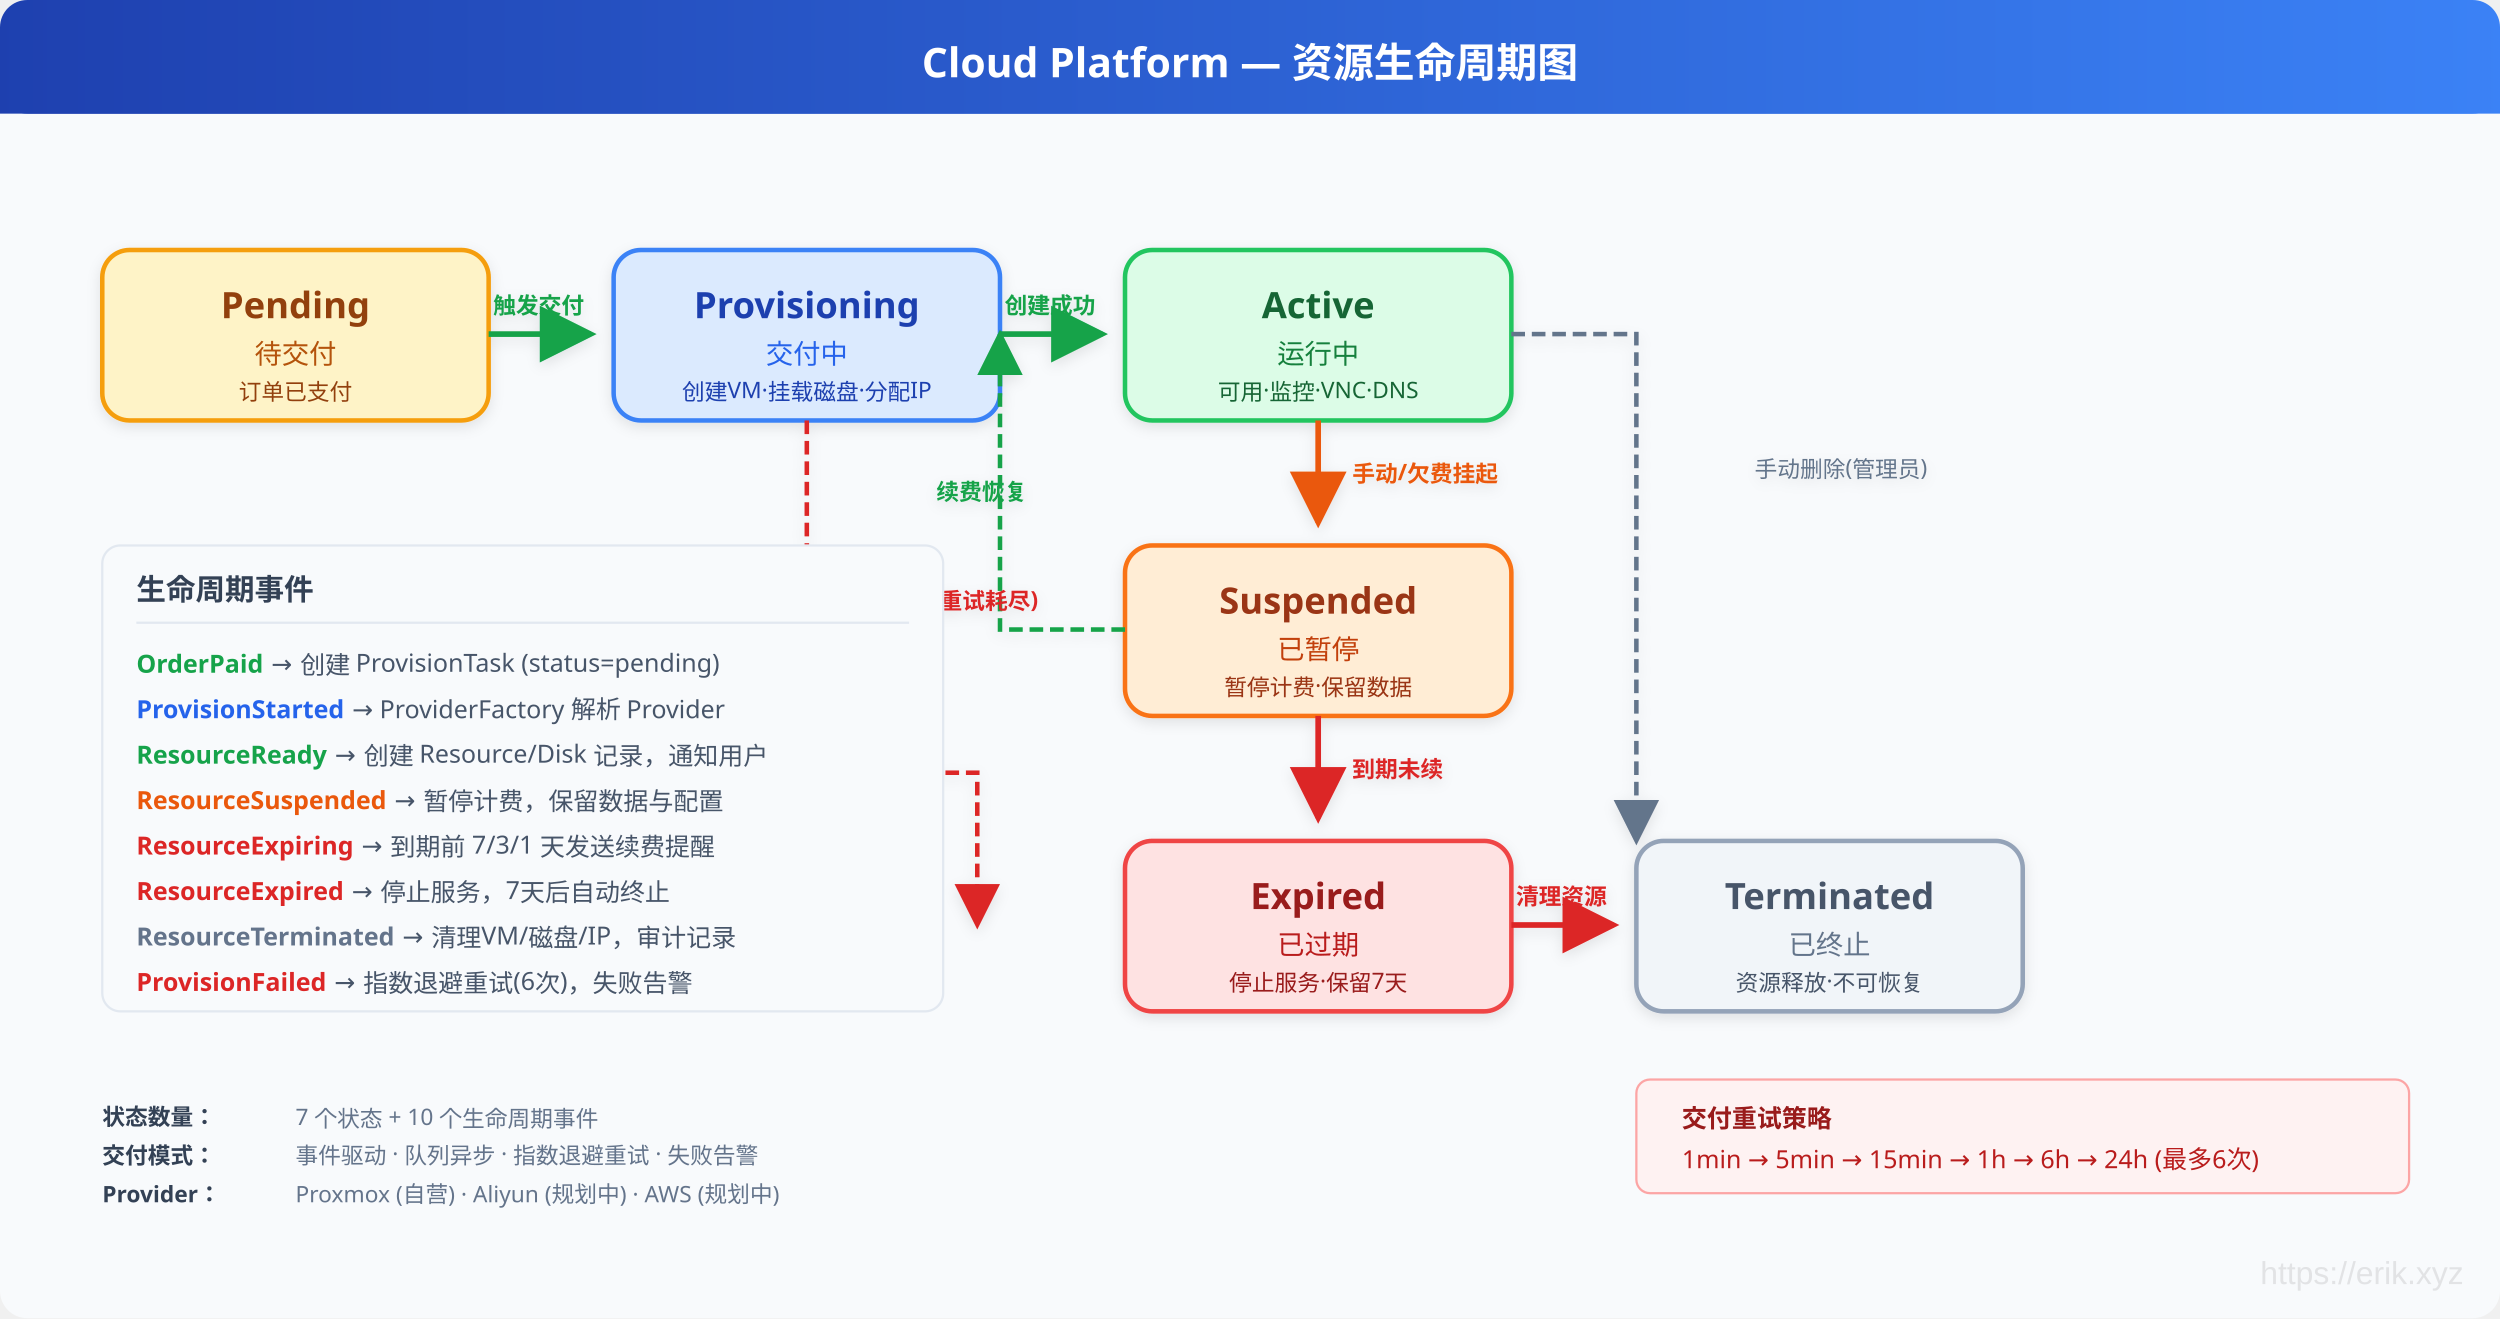
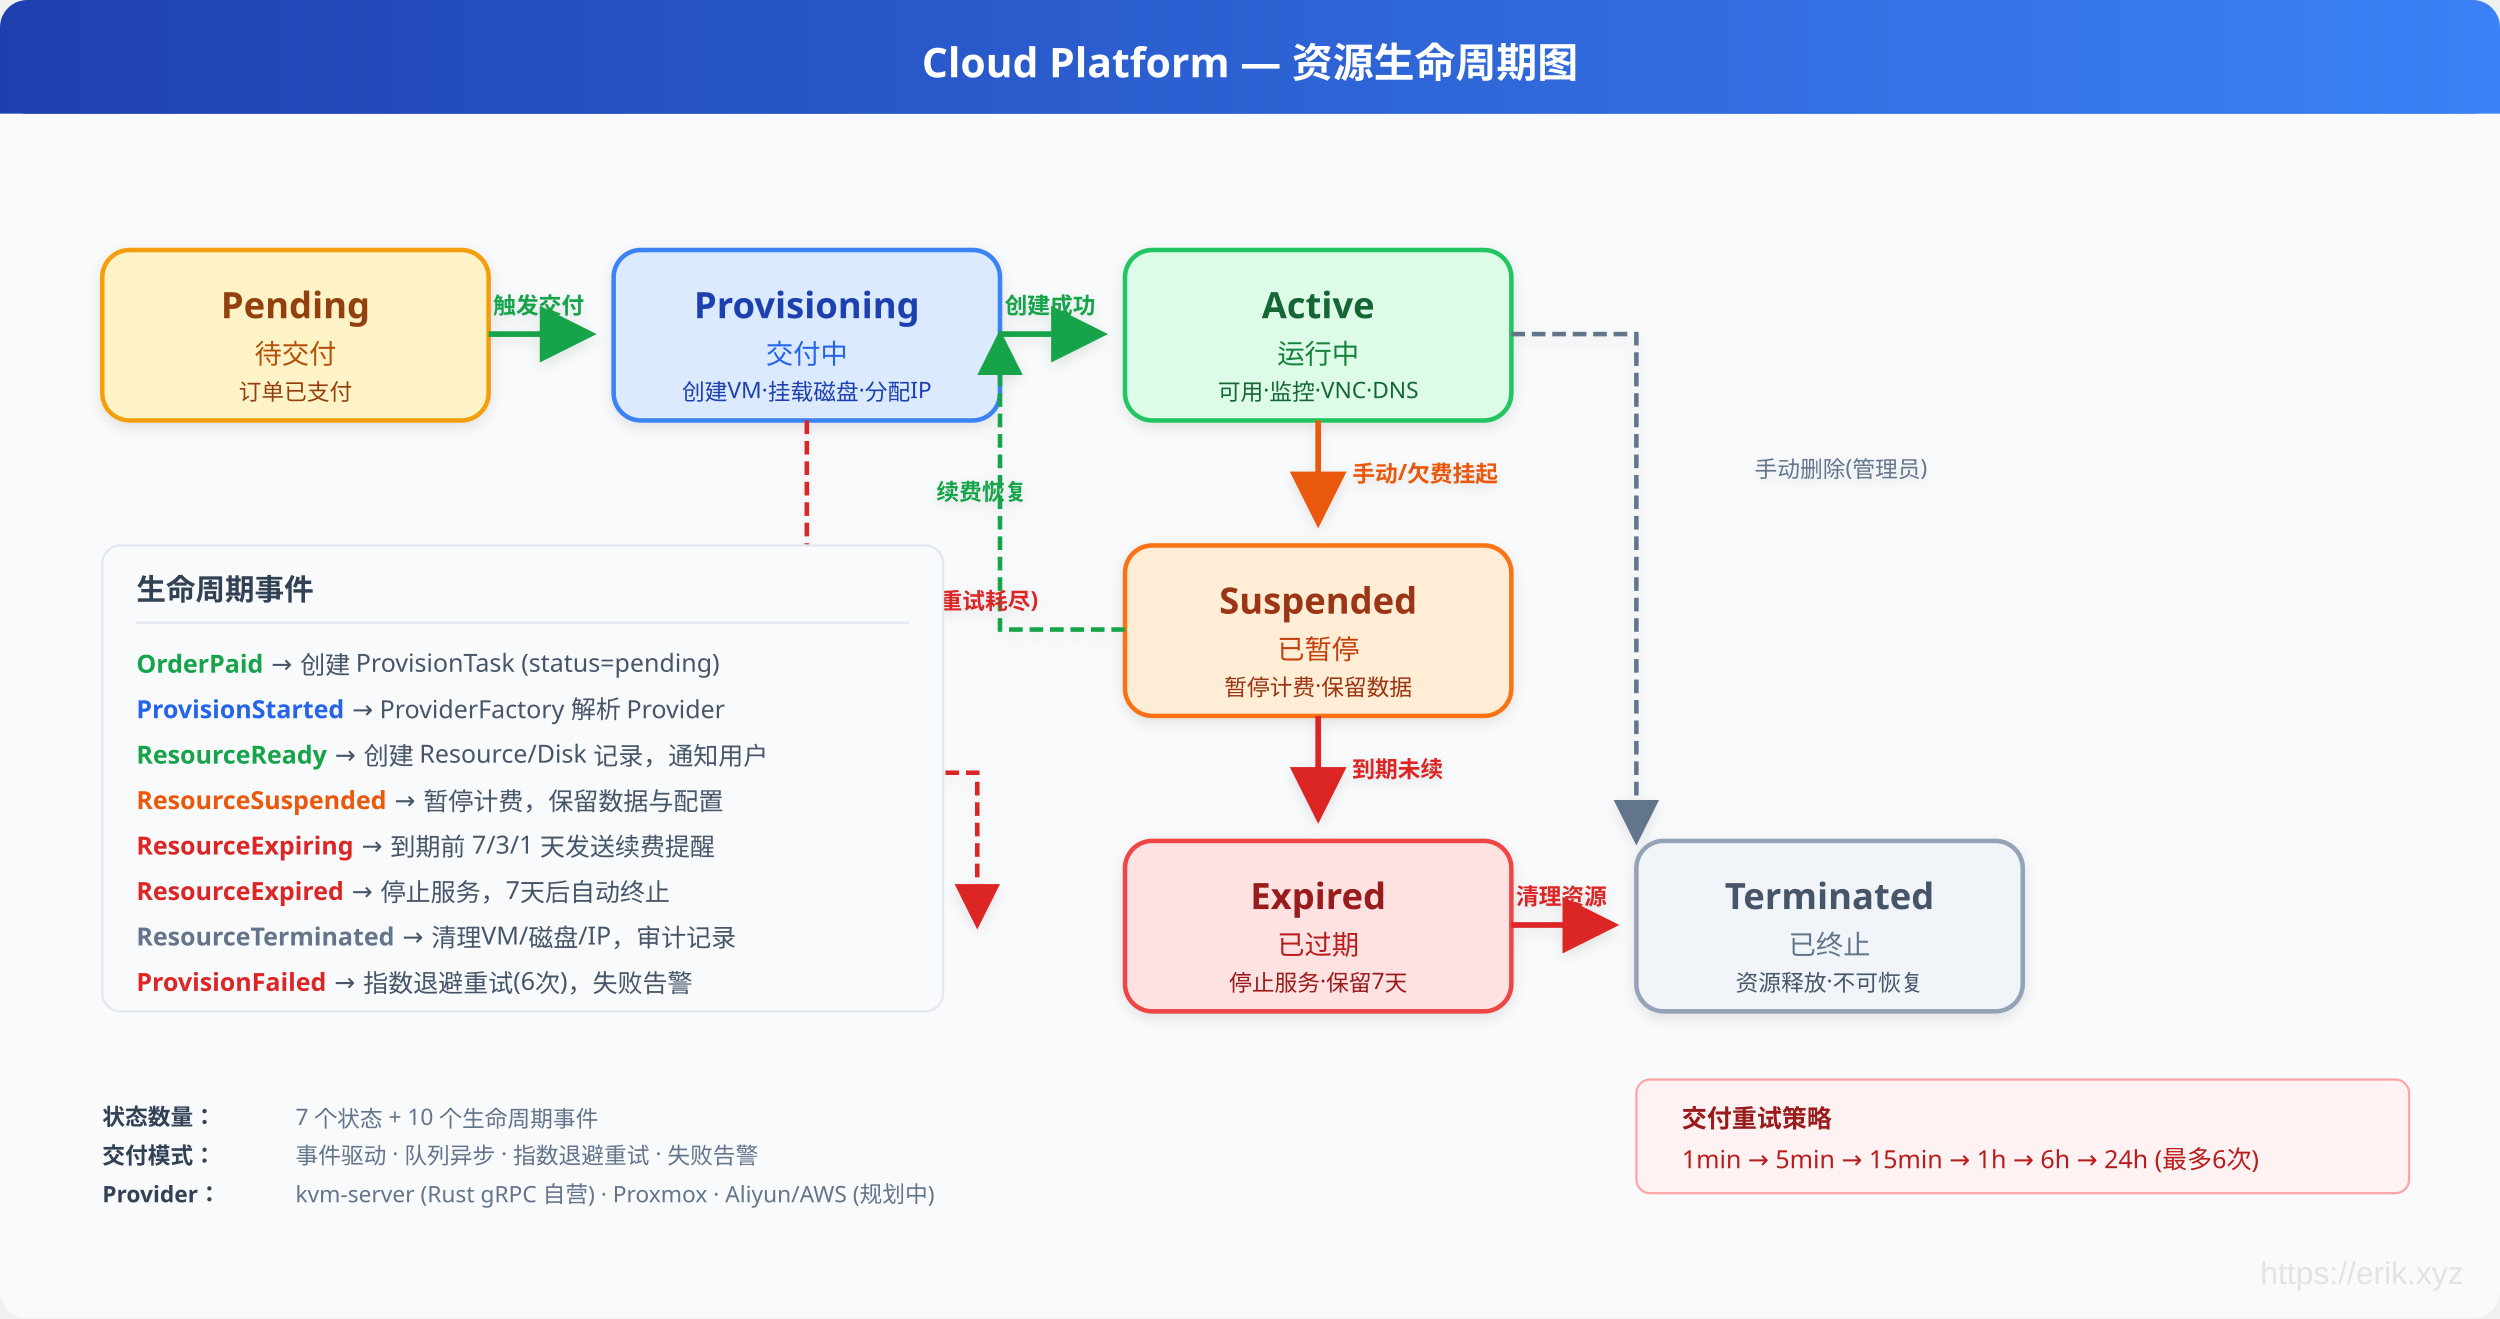
<svg xmlns="http://www.w3.org/2000/svg" viewBox="0 0 1100 580" font-family="'Microsoft YaHei','PingFang SC','Noto Sans SC',sans-serif">
  <defs>
    <linearGradient id="hdr" x1="0" y1="0" x2="1" y2="0">
      <stop offset="0%" stop-color="#1e40af" />
      <stop offset="100%" stop-color="#3b82f6" />
    </linearGradient>
    <filter id="sh">
      <feDropShadow dx="0" dy="2" stdDeviation="3" flood-opacity="0.1" />
    </filter>
    <marker id="arrGr" markerWidth="10" markerHeight="10" refX="9" refY="5" orient="auto">
      <path d="M0,0 L10,5 L0,10 Z" fill="#16a34a" />
    </marker>
    <marker id="arrRed" markerWidth="10" markerHeight="10" refX="9" refY="5" orient="auto">
      <path d="M0,0 L10,5 L0,10 Z" fill="#dc2626" />
    </marker>
    <marker id="arrOr" markerWidth="10" markerHeight="10" refX="9" refY="5" orient="auto">
      <path d="M0,0 L10,5 L0,10 Z" fill="#ea580c" />
    </marker>
    <marker id="arrGy" markerWidth="10" markerHeight="10" refX="9" refY="5" orient="auto">
      <path d="M0,0 L10,5 L0,10 Z" fill="#64748b" />
    </marker>
  </defs>
  <rect width="1100" height="580" fill="#f8fafc" rx="12" />
  <rect x="0" y="0" width="1100" height="50" fill="url(#hdr)" rx="12" />
  <rect x="0" y="12" width="1100" height="38" fill="url(#hdr)" />
  <text x="550" y="34" text-anchor="middle" fill="#fff" font-size="18" font-weight="bold">Cloud Platform — 资源生命周期图</text>
  <g filter="url(#sh)">
    <rect x="45" y="110" width="170" height="75" rx="12" fill="#fef3c7" stroke="#f59e0b" stroke-width="2" />
    <text x="130" y="140" text-anchor="middle" fill="#92400e" font-size="16" font-weight="bold">Pending</text>
    <text x="130" y="160" text-anchor="middle" fill="#b45309" font-size="12">待交付</text>
    <text x="130" y="176" text-anchor="middle" fill="#92400e" font-size="10">订单已支付</text>
    <path d="M215,147 L260,147" stroke="#16a34a" stroke-width="2.5" marker-end="url(#arrGr)" />
    <text x="237" y="138" text-anchor="middle" fill="#16a34a" font-size="10" font-weight="bold">触发交付</text>
    <rect x="270" y="110" width="170" height="75" rx="12" fill="#dbeafe" stroke="#3b82f6" stroke-width="2" />
    <text x="355" y="140" text-anchor="middle" fill="#1e40af" font-size="16" font-weight="bold">Provisioning</text>
    <text x="355" y="160" text-anchor="middle" fill="#2563eb" font-size="12">交付中</text>
    <text x="355" y="176" text-anchor="middle" fill="#1e40af" font-size="10">创建VM·挂载磁盘·分配IP</text>
    <path d="M440,147 L485,147" stroke="#16a34a" stroke-width="2.5" marker-end="url(#arrGr)" />
    <text x="462" y="138" text-anchor="middle" fill="#16a34a" font-size="10" font-weight="bold">创建成功</text>
    <rect x="495" y="110" width="170" height="75" rx="12" fill="#dcfce7" stroke="#22c55e" stroke-width="2" />
    <text x="580" y="140" text-anchor="middle" fill="#166534" font-size="16" font-weight="bold">Active</text>
    <text x="580" y="160" text-anchor="middle" fill="#15803d" font-size="12">运行中</text>
    <text x="580" y="176" text-anchor="middle" fill="#166534" font-size="10">可用·监控·VNC·DNS</text>
    <path d="M580,185 L580,230" stroke="#ea580c" stroke-width="2.5" marker-end="url(#arrOr)" />
    <text x="595" y="212" fill="#ea580c" font-size="10" font-weight="bold">手动/欠费挂起</text>
    <rect x="495" y="240" width="170" height="75" rx="12" fill="#ffedd5" stroke="#f97316" stroke-width="2" />
    <text x="580" y="270" text-anchor="middle" fill="#9a3412" font-size="16" font-weight="bold">Suspended</text>
    <text x="580" y="290" text-anchor="middle" fill="#c2410c" font-size="12">已暂停</text>
    <text x="580" y="306" text-anchor="middle" fill="#9a3412" font-size="10">暂停计费·保留数据</text>
    <path d="M495,277 L440,277 L440,147" stroke="#16a34a" stroke-width="2" stroke-dasharray="6,3" fill="none" marker-end="url(#arrGr)" />
    <text x="432" y="220" text-anchor="middle" fill="#16a34a" font-size="10" font-weight="bold">续费恢复</text>
    <path d="M580,315 L580,360" stroke="#dc2626" stroke-width="2.5" marker-end="url(#arrRed)" />
    <text x="595" y="342" fill="#dc2626" font-size="10" font-weight="bold">到期未续</text>
    <rect x="495" y="370" width="170" height="75" rx="12" fill="#fee2e2" stroke="#ef4444" stroke-width="2" />
    <text x="580" y="400" text-anchor="middle" fill="#991b1b" font-size="16" font-weight="bold">Expired</text>
    <text x="580" y="420" text-anchor="middle" fill="#b91c1c" font-size="12">已过期</text>
    <text x="580" y="436" text-anchor="middle" fill="#991b1b" font-size="10">停止服务·保留7天</text>
    <path d="M665,407 L710,407" stroke="#dc2626" stroke-width="2.5" marker-end="url(#arrRed)" />
    <text x="687" y="398" text-anchor="middle" fill="#dc2626" font-size="10" font-weight="bold">清理资源</text>
    <rect x="720" y="370" width="170" height="75" rx="12" fill="#f1f5f9" stroke="#94a3b8" stroke-width="2" />
    <text x="805" y="400" text-anchor="middle" fill="#475569" font-size="16" font-weight="bold">Terminated</text>
    <text x="805" y="420" text-anchor="middle" fill="#64748b" font-size="12">已终止</text>
    <text x="805" y="436" text-anchor="middle" fill="#475569" font-size="10">资源释放·不可恢复</text>
    <path d="M355,185 L355,340 L430,340 L430,407" stroke="#dc2626" stroke-width="2" stroke-dasharray="6,3" fill="none" marker-end="url(#arrRed)" />
    <text x="370" y="268" fill="#dc2626" font-size="10" font-weight="bold">交付失败(重试耗尽)</text>
    <path d="M665,147 L720,147 L720,370" stroke="#64748b" stroke-width="2" stroke-dasharray="6,3" fill="none" marker-end="url(#arrGy)" />
    <text x="810" y="210" text-anchor="middle" fill="#64748b" font-size="10">手动删除(管理员)</text>
  </g>
  <g>
    <rect x="45" y="240" width="370" height="205" rx="8" fill="#f8fafc" stroke="#e2e8f0" stroke-width="1" />
    <text x="60" y="264" fill="#334155" font-size="13" font-weight="bold">生命周期事件</text>
    <line x1="60" y1="274" x2="400" y2="274" stroke="#e2e8f0" />
    <g font-size="11" fill="#475569">
      <text x="60" y="296">
        <tspan fill="#16a34a" font-weight="bold">OrderPaid</tspan> → 创建 ProvisionTask (status=pending)</text>
      <text x="60" y="316">
        <tspan fill="#2563eb" font-weight="bold">ProvisionStarted</tspan> → ProviderFactory 解析 Provider</text>
      <text x="60" y="336">
        <tspan fill="#16a34a" font-weight="bold">ResourceReady</tspan> → 创建 Resource/Disk 记录，通知用户</text>
      <text x="60" y="356">
        <tspan fill="#ea580c" font-weight="bold">ResourceSuspended</tspan> → 暂停计费，保留数据与配置</text>
      <text x="60" y="376">
        <tspan fill="#dc2626" font-weight="bold">ResourceExpiring</tspan> → 到期前 7/3/1 天发送续费提醒</text>
      <text x="60" y="396">
        <tspan fill="#dc2626" font-weight="bold">ResourceExpired</tspan> → 停止服务，7天后自动终止</text>
      <text x="60" y="416">
        <tspan fill="#64748b" font-weight="bold">ResourceTerminated</tspan> → 清理VM/磁盘/IP，审计记录</text>
      <text x="60" y="436">
        <tspan fill="#dc2626" font-weight="bold">ProvisionFailed</tspan> → 指数退避重试(6次)，失败告警</text>
    </g>
  </g>
  <rect x="720" y="475" width="340" height="50" rx="6" fill="#fef2f2" stroke="#fca5a5" stroke-width="1" />
  <text x="740" y="496" fill="#991b1b" font-size="11" font-weight="bold">交付重试策略</text>
  <text x="740" y="514" fill="#b91c1c" font-size="11">1min → 5min → 15min → 1h → 6h → 24h (最多6次)</text>
  <g font-size="10" fill="#64748b">
    <text x="45" y="495" font-weight="bold" fill="#334155">状态数量：</text>
    <text x="130" y="495">7 个状态 + 10 个生命周期事件</text>
    <text x="45" y="512" font-weight="bold" fill="#334155">交付模式：</text>
    <text x="130" y="512">事件驱动 · 队列异步 · 指数退避重试 · 失败告警</text>
    <text x="45" y="529" font-weight="bold" fill="#334155">Provider：</text>
-     <text x="130" y="529">Proxmox (自营) · Aliyun (规划中) · AWS (规划中)</text>
+     <text x="130" y="529">kvm-server (Rust gRPC 自营) · Proxmox · Aliyun/AWS (规划中)</text>
  </g>
  <g opacity="0.5">
    <text x="1084" y="565" text-anchor="end" font-family="Arial, sans-serif" font-size="14" fill="rgba(0,0,0,0.18)">https://erik.xyz</text>
  </g>
</svg>
